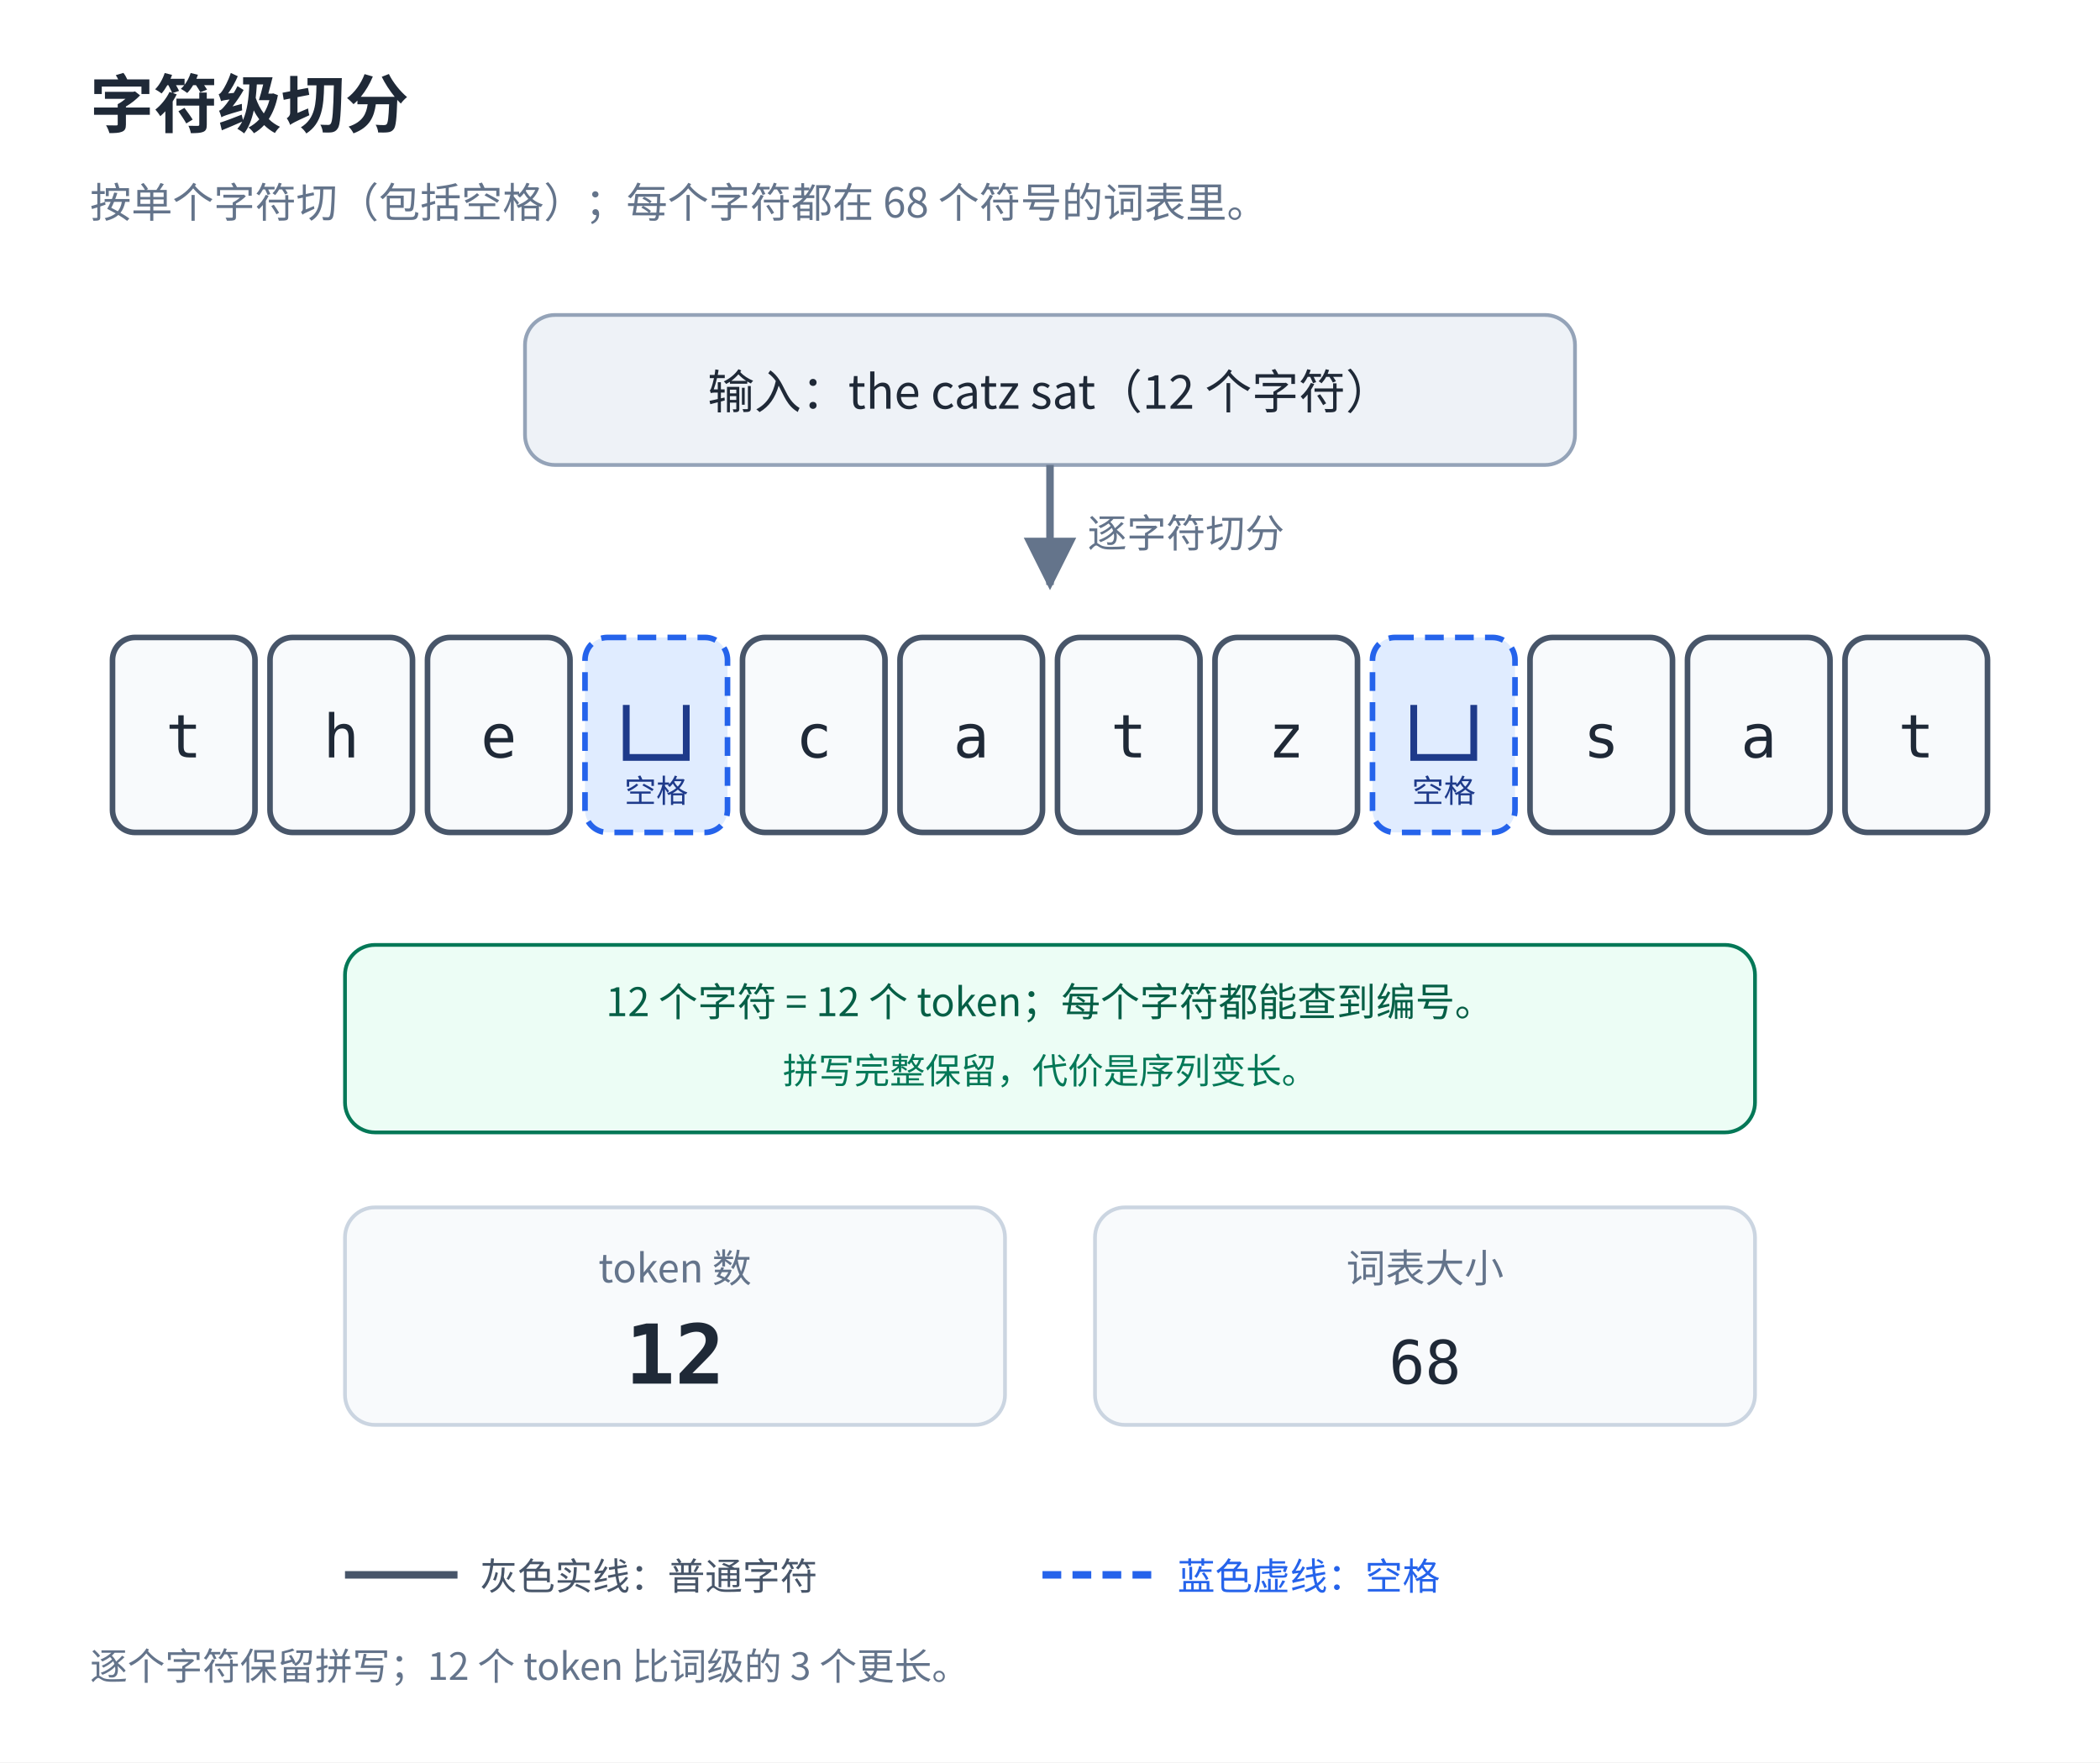
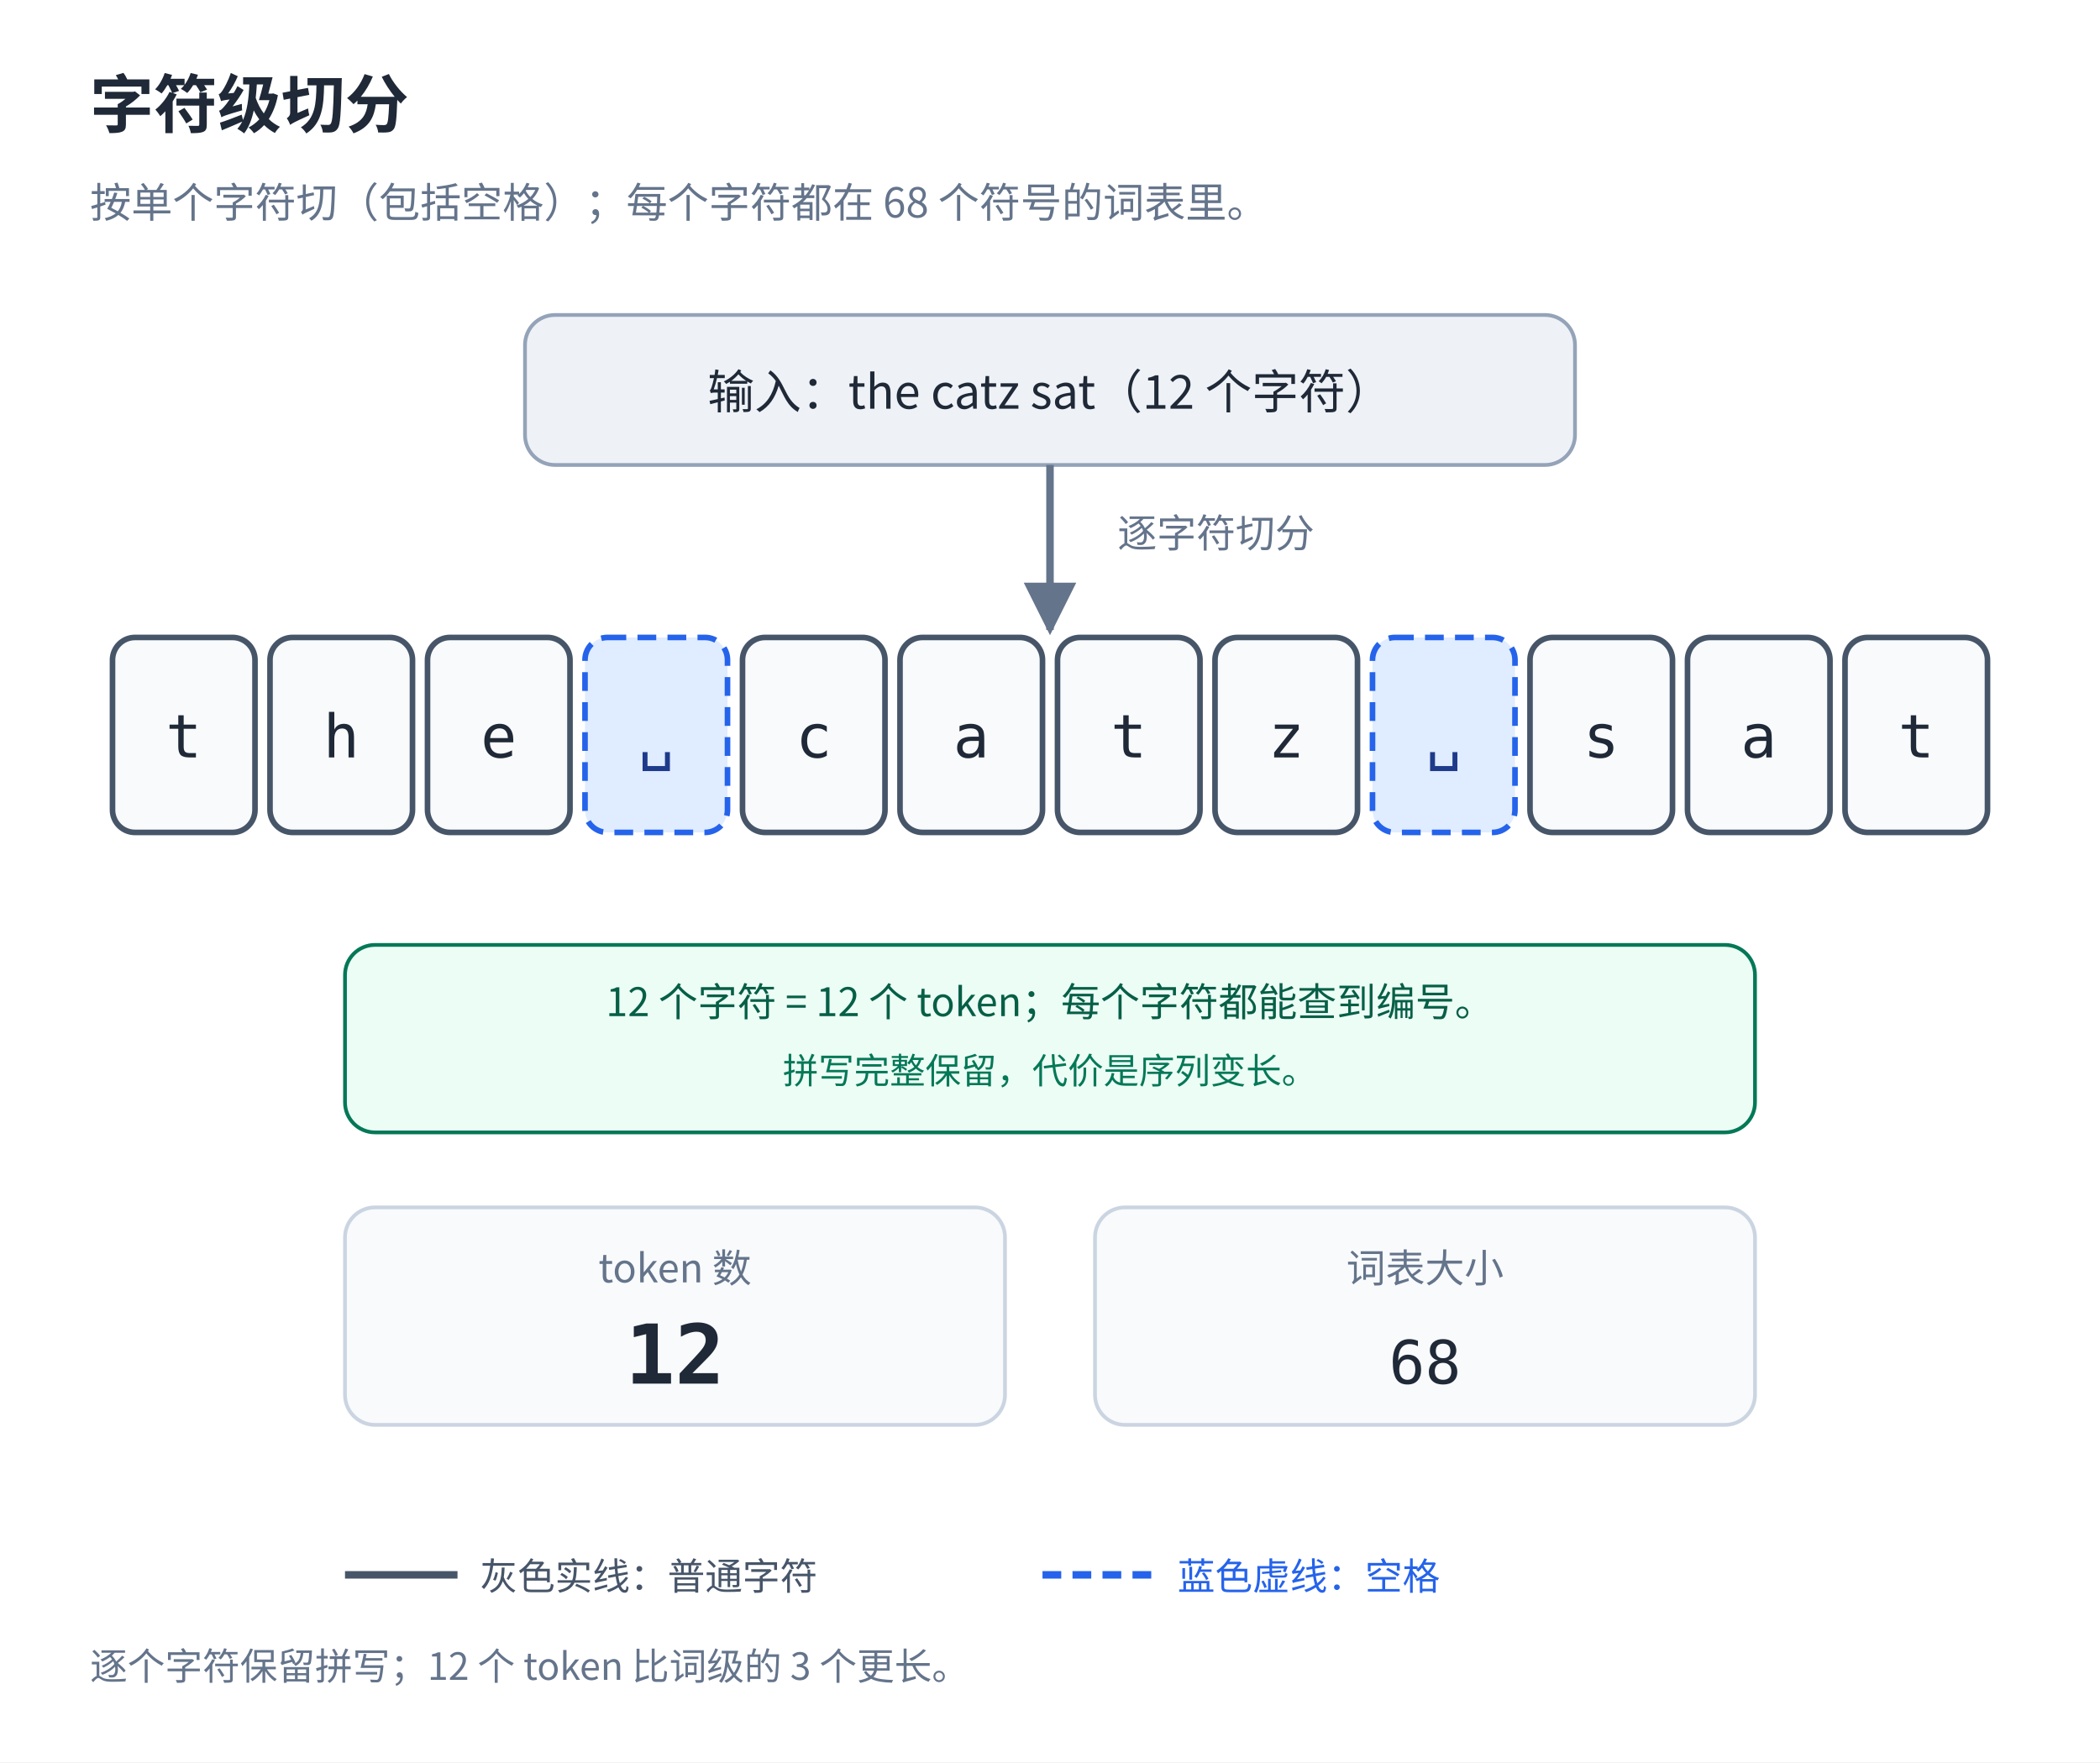
<svg xmlns="http://www.w3.org/2000/svg" viewBox="0 0 560 470" role="img" aria-labelledby="title desc">
  <rect width="560" height="470" fill="#ffffff" />
  <text x="24" y="34" font-family="system-ui, 'Noto Sans CJK SC', sans-serif" font-size="17" font-weight="600" fill="#1f2937">字符级切分</text>
  <text x="24" y="58" font-family="system-ui, 'Noto Sans CJK SC', sans-serif" font-size="11" fill="#64748b">按单个字符切（包括空格）；每个字符都在 68 个符号的词表里。</text>
  <rect x="140" y="84" width="280" height="40" rx="8" fill="#eef2f7" stroke="#94a3b8" />
  <text x="280" y="109" text-anchor="middle" font-family="system-ui, 'Noto Sans CJK SC', sans-serif" font-size="12.5" fill="#1f2937">输入：the catz sat（12 个字符）</text>
-   <line x1="280" y1="124" x2="280" y2="156" stroke="#64748b" stroke-width="2" marker-end="url(#arrow)" />
-   <text x="290" y="146" font-family="system-ui, 'Noto Sans CJK SC', sans-serif" font-size="10.5" fill="#64748b">逐字符切分</text>
+   <line x1="280" y1="124" x2="280" y2="168" stroke="#64748b" stroke-width="2" marker-end="url(#arrow)" />
+   <text x="298" y="146" font-family="system-ui, 'Noto Sans CJK SC', sans-serif" font-size="10.5" fill="#64748b">逐字符切分</text>
  <rect x="30" y="170" width="38" height="52" rx="6" fill="#f8fafc" stroke="#475569" stroke-width="1.5" />
  <text x="49" y="202" text-anchor="middle" font-family="ui-monospace, monospace" font-size="16" fill="#1f2937">t</text>
  <rect x="72" y="170" width="38" height="52" rx="6" fill="#f8fafc" stroke="#475569" stroke-width="1.5" />
  <text x="91" y="202" text-anchor="middle" font-family="ui-monospace, monospace" font-size="16" fill="#1f2937">h</text>
  <rect x="114" y="170" width="38" height="52" rx="6" fill="#f8fafc" stroke="#475569" stroke-width="1.5" />
  <text x="133" y="202" text-anchor="middle" font-family="ui-monospace, monospace" font-size="16" fill="#1f2937">e</text>
  <rect x="156" y="170" width="38" height="52" rx="6" fill="#e0ecff" stroke="#2563eb" stroke-width="1.5" stroke-dasharray="5 3" />
-   <path d="M 167 188 L 167 202 L 183 202 L 183 188" fill="none" stroke="#1e3a8a" stroke-width="1.8" />
-   <text x="175" y="214" text-anchor="middle" font-family="system-ui, 'Noto Sans CJK SC', sans-serif" font-size="8.5" fill="#1e3a8a">空格</text>
+   <text x="175" y="202" text-anchor="middle" font-family="ui-monospace, monospace" font-size="16" fill="#1e3a8a">␣</text>
  <rect x="198" y="170" width="38" height="52" rx="6" fill="#f8fafc" stroke="#475569" stroke-width="1.5" />
  <text x="217" y="202" text-anchor="middle" font-family="ui-monospace, monospace" font-size="16" fill="#1f2937">c</text>
  <rect x="240" y="170" width="38" height="52" rx="6" fill="#f8fafc" stroke="#475569" stroke-width="1.5" />
  <text x="259" y="202" text-anchor="middle" font-family="ui-monospace, monospace" font-size="16" fill="#1f2937">a</text>
  <rect x="282" y="170" width="38" height="52" rx="6" fill="#f8fafc" stroke="#475569" stroke-width="1.5" />
  <text x="301" y="202" text-anchor="middle" font-family="ui-monospace, monospace" font-size="16" fill="#1f2937">t</text>
  <rect x="324" y="170" width="38" height="52" rx="6" fill="#f8fafc" stroke="#475569" stroke-width="1.5" />
  <text x="343" y="202" text-anchor="middle" font-family="ui-monospace, monospace" font-size="16" fill="#1f2937">z</text>
  <rect x="366" y="170" width="38" height="52" rx="6" fill="#e0ecff" stroke="#2563eb" stroke-width="1.5" stroke-dasharray="5 3" />
-   <path d="M 377 188 L 377 202 L 393 202 L 393 188" fill="none" stroke="#1e3a8a" stroke-width="1.8" />
-   <text x="385" y="214" text-anchor="middle" font-family="system-ui, 'Noto Sans CJK SC', sans-serif" font-size="8.5" fill="#1e3a8a">空格</text>
+   <text x="385" y="202" text-anchor="middle" font-family="ui-monospace, monospace" font-size="16" fill="#1e3a8a">␣</text>
  <rect x="408" y="170" width="38" height="52" rx="6" fill="#f8fafc" stroke="#475569" stroke-width="1.5" />
  <text x="427" y="202" text-anchor="middle" font-family="ui-monospace, monospace" font-size="16" fill="#1f2937">s</text>
  <rect x="450" y="170" width="38" height="52" rx="6" fill="#f8fafc" stroke="#475569" stroke-width="1.5" />
  <text x="469" y="202" text-anchor="middle" font-family="ui-monospace, monospace" font-size="16" fill="#1f2937">a</text>
  <rect x="492" y="170" width="38" height="52" rx="6" fill="#f8fafc" stroke="#475569" stroke-width="1.5" />
  <text x="511" y="202" text-anchor="middle" font-family="ui-monospace, monospace" font-size="16" fill="#1f2937">t</text>
  <rect x="92" y="252" width="376" height="50" rx="8" fill="#ecfdf5" stroke="#047857" />
  <text x="280" y="271" text-anchor="middle" font-family="system-ui, 'Noto Sans CJK SC', sans-serif" font-size="10.5" fill="#065f46">12 个字符 = 12 个 token；每个字符都能查到编号。</text>
  <text x="280" y="289" text-anchor="middle" font-family="system-ui, 'Noto Sans CJK SC', sans-serif" font-size="9.5" fill="#047857">拼写完整保留，代价是序列变长。</text>
  <rect x="92" y="322" width="176" height="58" rx="8" fill="#f8fafc" stroke="#cbd5e1" />
  <text x="180" y="342" text-anchor="middle" font-family="system-ui, 'Noto Sans CJK SC', sans-serif" font-size="10.5" fill="#64748b">token 数</text>
  <text x="180" y="369" text-anchor="middle" font-family="ui-monospace, monospace" font-size="22" font-weight="600" fill="#1f2937">12</text>
  <rect x="292" y="322" width="176" height="58" rx="8" fill="#f8fafc" stroke="#cbd5e1" />
  <text x="380" y="342" text-anchor="middle" font-family="system-ui, 'Noto Sans CJK SC', sans-serif" font-size="10.5" fill="#64748b">词表大小</text>
  <text x="380" y="369" text-anchor="middle" font-family="ui-monospace, monospace" font-size="16" fill="#1f2937">68</text>
  <line x1="92" y1="420" x2="122" y2="420" stroke="#475569" stroke-width="2" />
  <text x="128" y="424" font-family="system-ui, 'Noto Sans CJK SC', sans-serif" font-size="10" fill="#475569">灰色实线：普通字符</text>
  <line x1="278" y1="420" x2="308" y2="420" stroke="#2563eb" stroke-width="2" stroke-dasharray="5 3" />
  <text x="314" y="424" font-family="system-ui, 'Noto Sans CJK SC', sans-serif" font-size="10" fill="#2563eb">蓝色虚线：空格</text>
  <text x="24" y="448" font-family="system-ui, 'Noto Sans CJK SC', sans-serif" font-size="10" fill="#64748b">逐个字符保留拼写；12 个 token 比词级的 3 个更长。</text>
  <defs>
    <marker id="arrow" viewBox="0 0 10 10" refX="9" refY="5" markerWidth="7" markerHeight="7" orient="auto-start-reverse">
      <path d="M 0 0 L 10 5 L 0 10 z" fill="#64748b" />
    </marker>
  </defs>
</svg>
